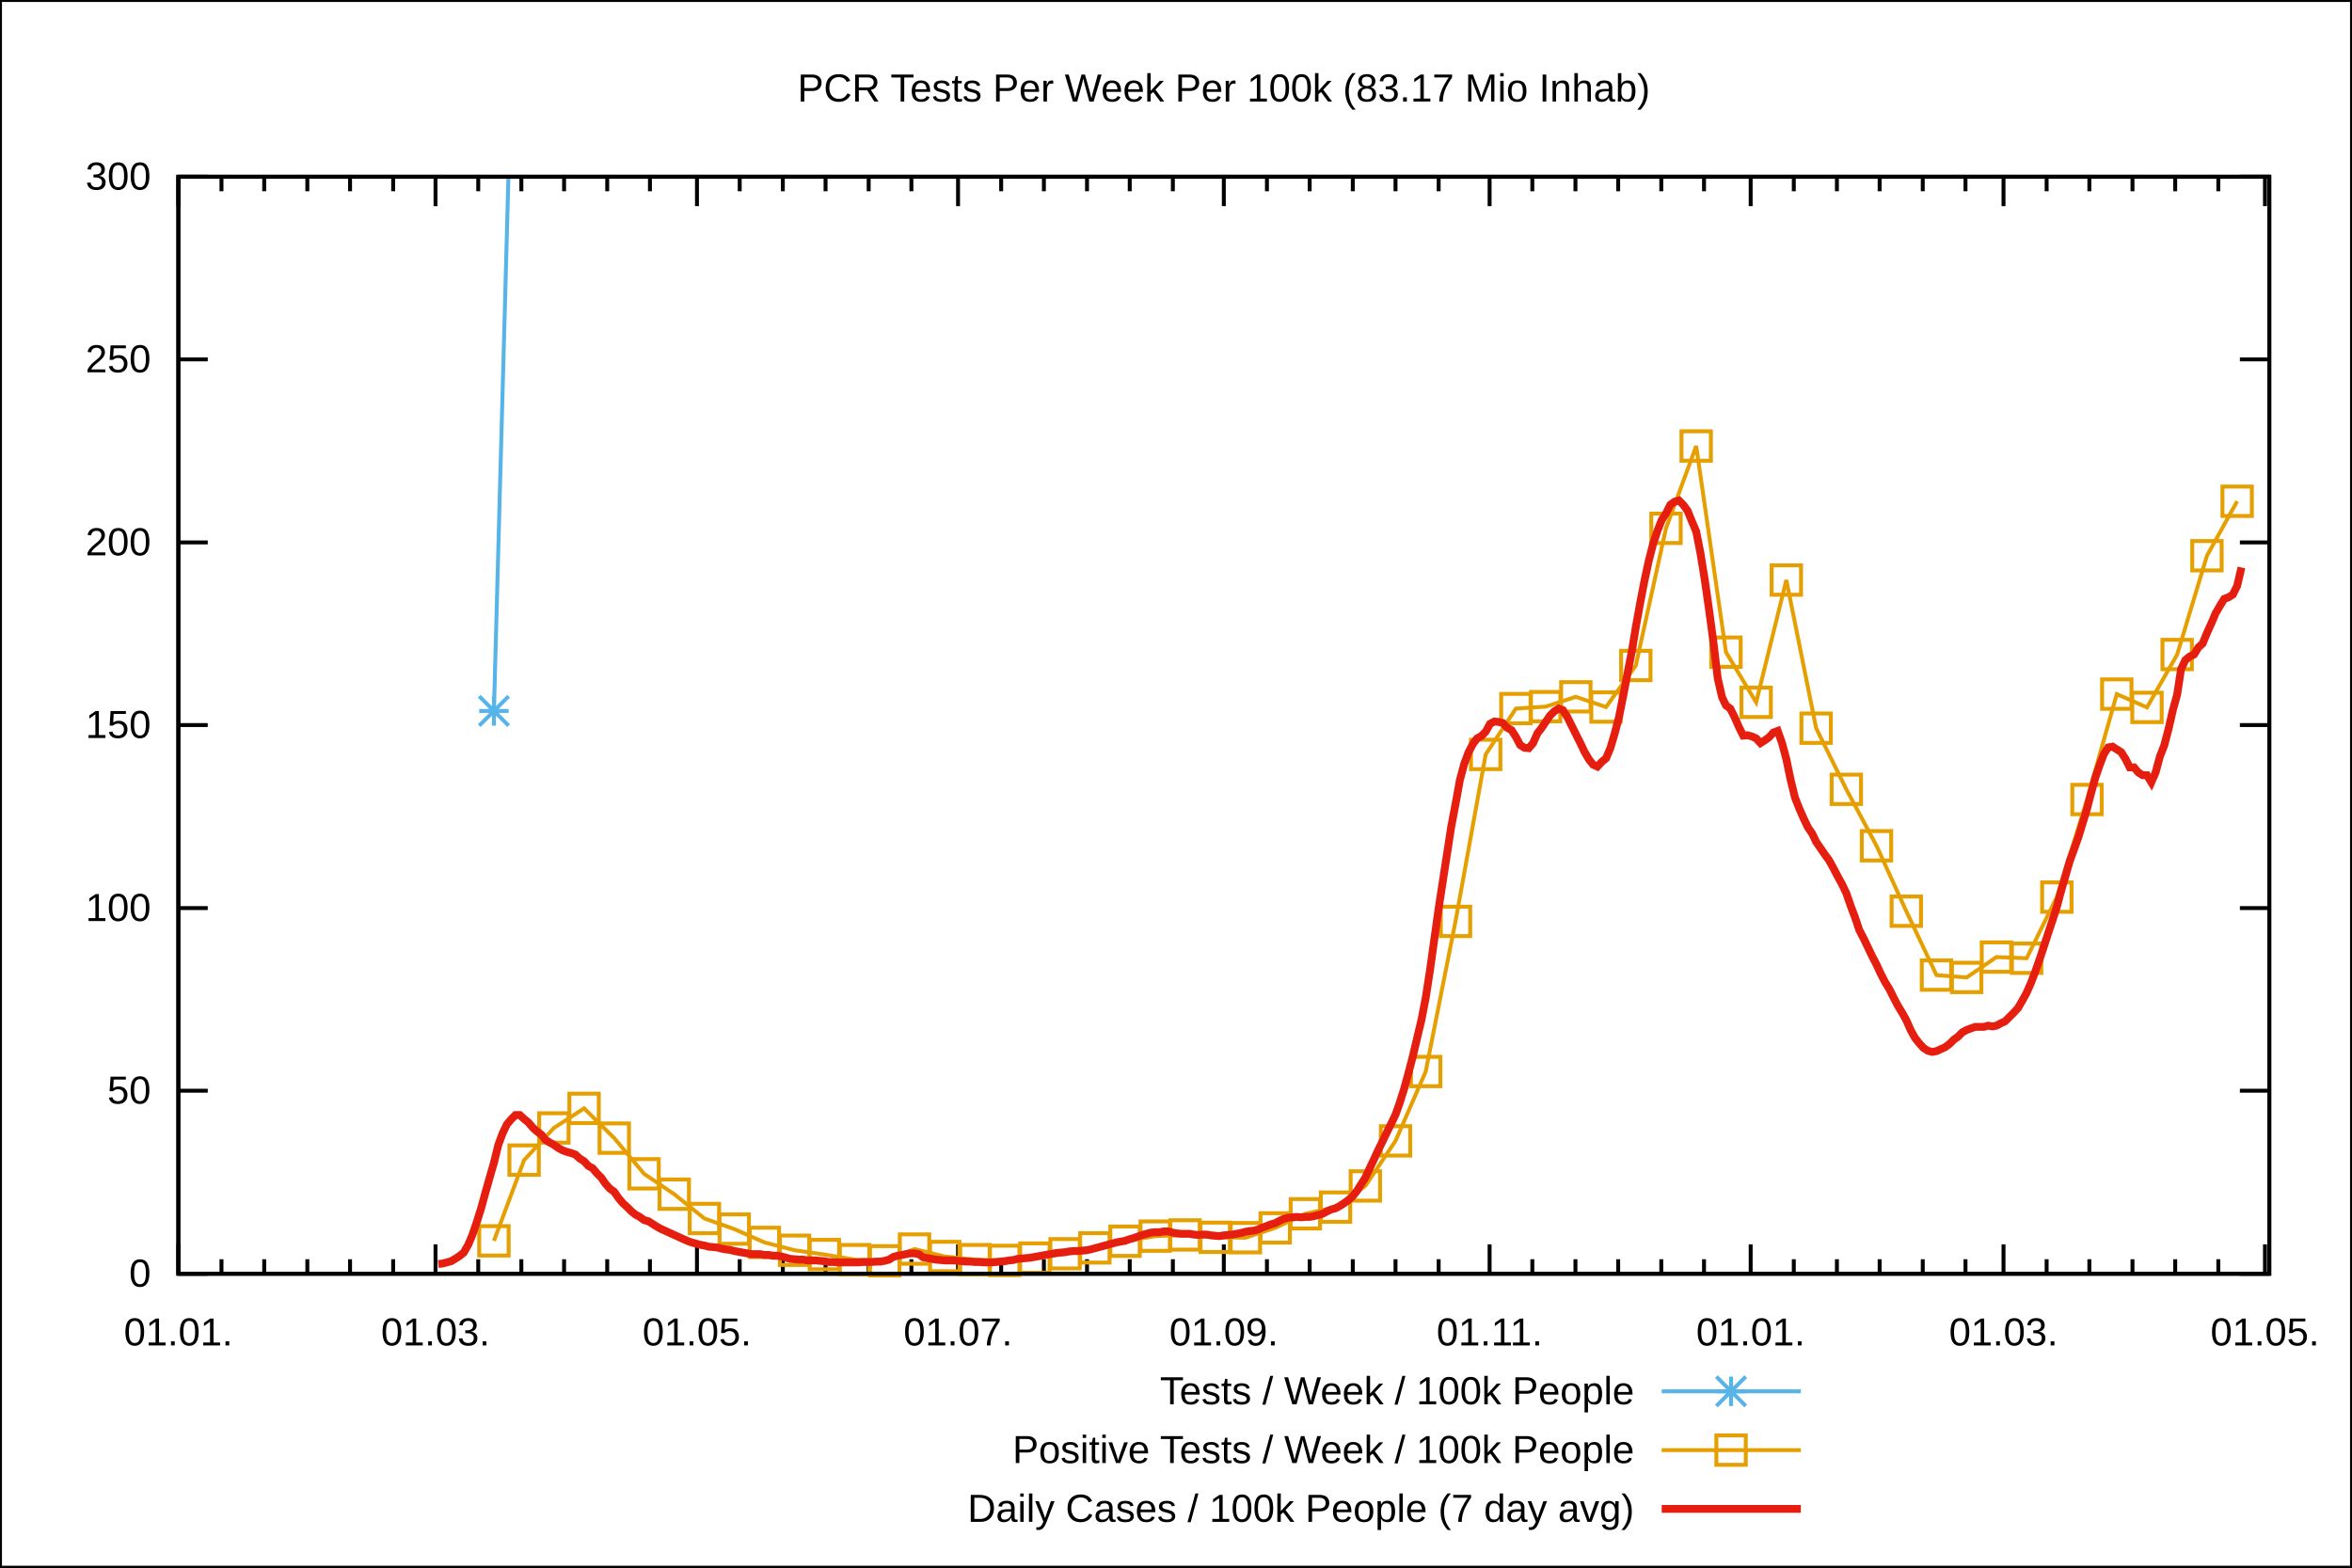
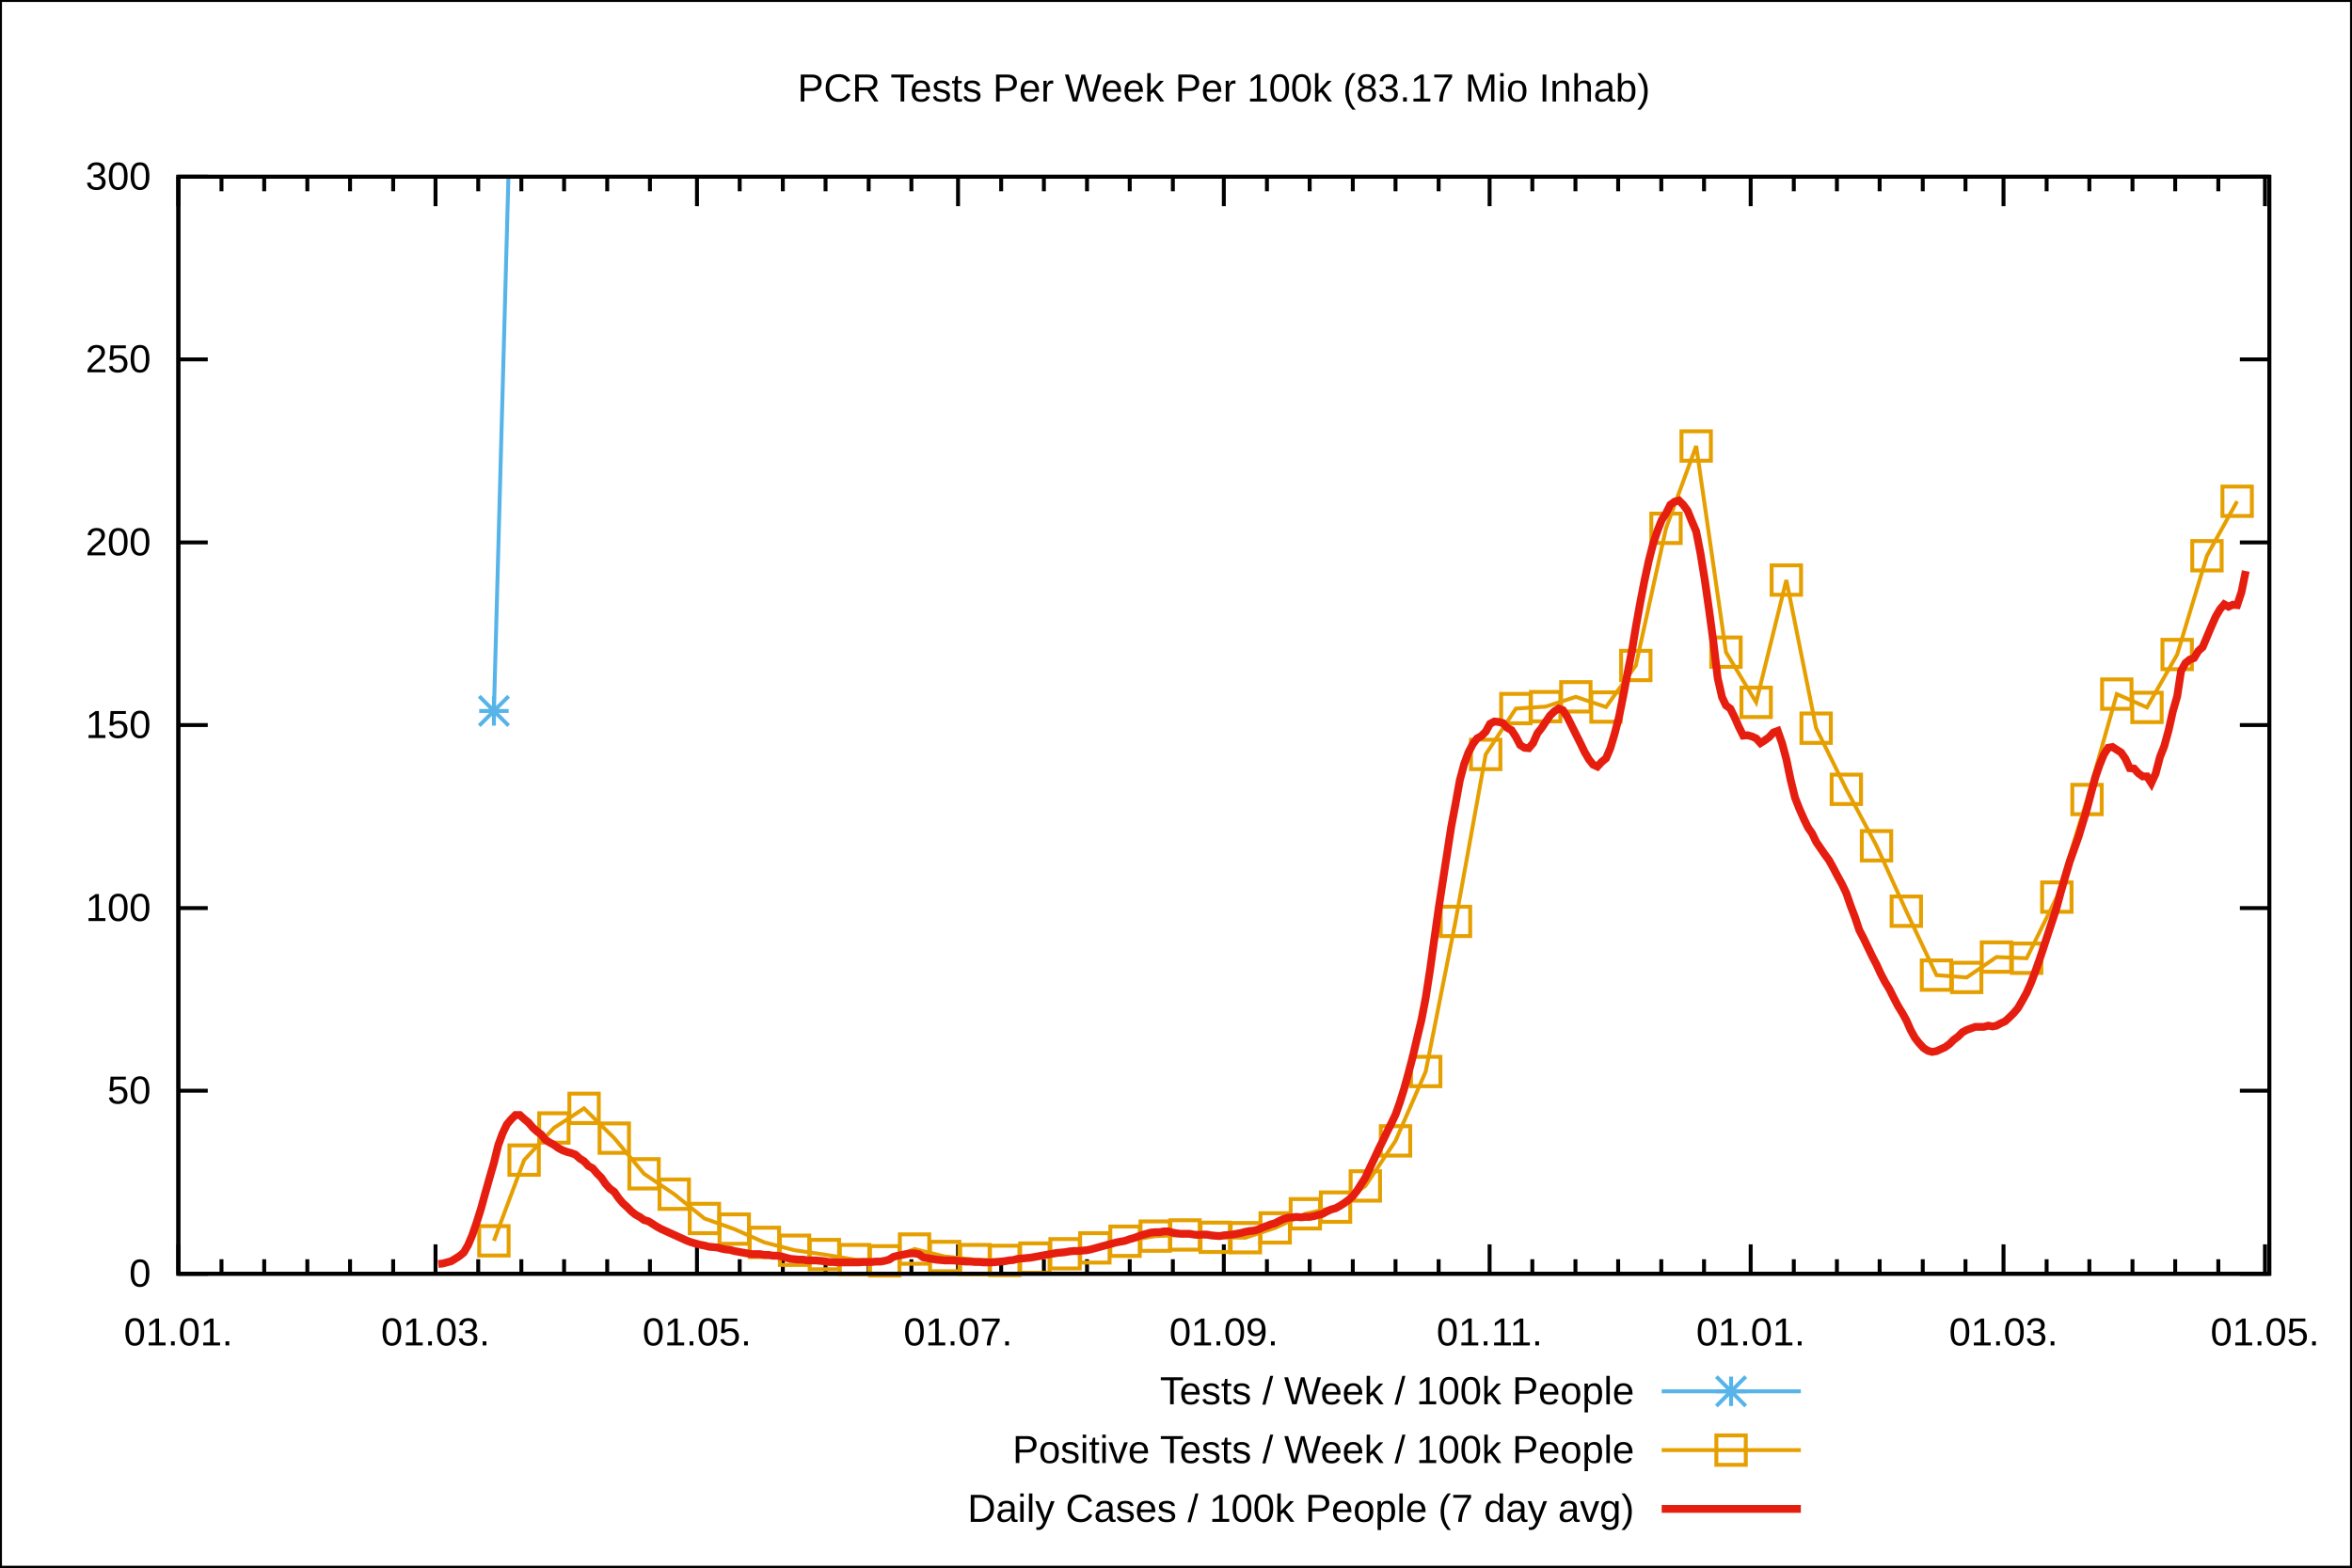
<svg xmlns="http://www.w3.org/2000/svg" xmlns:xlink="http://www.w3.org/1999/xlink" viewBox="0 0 600 400">
  <rect x="0" y="0" width="600" height="400" fill="#ffffff" stroke="black" stroke-width="1" />
  <g id="gnuplot_canvas">
    <defs>
      <circle id="gpDot" r="0.5" stroke-width="0.5" stroke="currentColor" />
      <path id="gpPt0" stroke-width="0.267" stroke="currentColor" d="M-1,0 h2 M0,-1 v2" />
      <path id="gpPt1" stroke-width="0.267" stroke="currentColor" d="M-1,-1 L1,1 M1,-1 L-1,1" />
      <path id="gpPt2" stroke-width="0.267" stroke="currentColor" d="M-1,0 L1,0 M0,-1 L0,1 M-1,-1 L1,1 M-1,1 L1,-1" />
      <rect id="gpPt3" stroke-width="0.267" stroke="currentColor" x="-1" y="-1" width="2" height="2" />
      <rect id="gpPt4" stroke-width="0.267" stroke="currentColor" fill="currentColor" x="-1" y="-1" width="2" height="2" />
      <circle id="gpPt5" stroke-width="0.267" stroke="currentColor" cx="0" cy="0" r="1" />
      <use xlink:href="#gpPt5" id="gpPt6" fill="currentColor" stroke="none" />
      <path id="gpPt7" stroke-width="0.267" stroke="currentColor" d="M0,-1.33 L-1.33,0.67 L1.33,0.67 z" />
      <use xlink:href="#gpPt7" id="gpPt8" fill="currentColor" stroke="none" />
      <use xlink:href="#gpPt7" id="gpPt9" stroke="currentColor" transform="rotate(180)" />
      <use xlink:href="#gpPt9" id="gpPt10" fill="currentColor" stroke="none" />
      <use xlink:href="#gpPt3" id="gpPt11" stroke="currentColor" transform="rotate(45)" />
      <use xlink:href="#gpPt11" id="gpPt12" fill="currentColor" stroke="none" />
      <path id="gpPt13" stroke-width="0.267" stroke="currentColor" d="M0,1.330 L1.265,0.411 L0.782,-1.067 L-0.782,-1.076 L-1.265,0.411 z" />
      <use xlink:href="#gpPt13" id="gpPt14" fill="currentColor" stroke="none" />
      <filter id="textbox" filterUnits="objectBoundingBox" x="0" y="0" height="1" width="1">
        <feFlood flood-color="white" flood-opacity="1" result="bgnd" />
        <feComposite in="SourceGraphic" in2="bgnd" operator="atop" />
      </filter>
      <filter id="greybox" filterUnits="objectBoundingBox" x="0" y="0" height="1" width="1">
        <feFlood flood-color="lightgrey" flood-opacity="1" result="grey" />
        <feComposite in="SourceGraphic" in2="grey" operator="atop" />
      </filter>
    </defs>
    <g fill="none" color="white" stroke="black" stroke-width="1.00" stroke-linecap="butt" stroke-linejoin="miter">
</g>
    <g fill="none" color="black" stroke="currentColor" stroke-width="1.00" stroke-linecap="butt" stroke-linejoin="miter">
      <path stroke="black" d="M45.5,325.0 L53.0,325.0 M578.9,325.0 L571.4,325.0  " />
      <g transform="translate(38.5,328.3)" stroke="none" fill="black" font-family="arial" font-size="10.00" text-anchor="end">
        <text>
          <tspan font-family="arial"> 0</tspan>
        </text>
      </g>
    </g>
    <g fill="none" color="black" stroke="currentColor" stroke-width="1.00" stroke-linecap="butt" stroke-linejoin="miter">
      <path stroke="black" d="M45.5,278.3 L53.0,278.3 M578.9,278.3 L571.4,278.3  " />
      <g transform="translate(38.5,281.6)" stroke="none" fill="black" font-family="arial" font-size="10.00" text-anchor="end">
        <text>
          <tspan font-family="arial"> 50</tspan>
        </text>
      </g>
    </g>
    <g fill="none" color="black" stroke="currentColor" stroke-width="1.00" stroke-linecap="butt" stroke-linejoin="miter">
      <path stroke="black" d="M45.5,231.7 L53.0,231.7 M578.9,231.7 L571.4,231.7  " />
      <g transform="translate(38.5,235.0)" stroke="none" fill="black" font-family="arial" font-size="10.00" text-anchor="end">
        <text>
          <tspan font-family="arial"> 100</tspan>
        </text>
      </g>
    </g>
    <g fill="none" color="black" stroke="currentColor" stroke-width="1.00" stroke-linecap="butt" stroke-linejoin="miter">
      <path stroke="black" d="M45.5,185.0 L53.0,185.0 M578.9,185.0 L571.4,185.0  " />
      <g transform="translate(38.5,188.3)" stroke="none" fill="black" font-family="arial" font-size="10.00" text-anchor="end">
        <text>
          <tspan font-family="arial"> 150</tspan>
        </text>
      </g>
    </g>
    <g fill="none" color="black" stroke="currentColor" stroke-width="1.00" stroke-linecap="butt" stroke-linejoin="miter">
      <path stroke="black" d="M45.5,138.4 L53.0,138.4 M578.9,138.4 L571.4,138.4  " />
      <g transform="translate(38.5,141.7)" stroke="none" fill="black" font-family="arial" font-size="10.00" text-anchor="end">
        <text>
          <tspan font-family="arial"> 200</tspan>
        </text>
      </g>
    </g>
    <g fill="none" color="black" stroke="currentColor" stroke-width="1.00" stroke-linecap="butt" stroke-linejoin="miter">
      <path stroke="black" d="M45.5,91.7 L53.0,91.7 M578.9,91.7 L571.4,91.7  " />
      <g transform="translate(38.5,95.0)" stroke="none" fill="black" font-family="arial" font-size="10.00" text-anchor="end">
        <text>
          <tspan font-family="arial"> 250</tspan>
        </text>
      </g>
    </g>
    <g fill="none" color="black" stroke="currentColor" stroke-width="1.00" stroke-linecap="butt" stroke-linejoin="miter">
      <path stroke="black" d="M45.5,45.1 L53.0,45.1 M578.9,45.1 L571.4,45.1  " />
      <g transform="translate(38.5,48.4)" stroke="none" fill="black" font-family="arial" font-size="10.00" text-anchor="end">
        <text>
          <tspan font-family="arial"> 300</tspan>
        </text>
      </g>
    </g>
    <g fill="none" color="black" stroke="currentColor" stroke-width="1.00" stroke-linecap="butt" stroke-linejoin="miter">
      <path stroke="black" d="M45.5,325.0 L45.5,317.5 M45.5,45.1 L45.5,52.6  " />
      <g transform="translate(45.5,343.3)" stroke="none" fill="black" font-family="arial" font-size="10.00" text-anchor="middle">
        <text>
          <tspan font-family="arial">01.01.</tspan>
        </text>
      </g>
    </g>
    <g fill="none" color="black" stroke="currentColor" stroke-width="1.00" stroke-linecap="butt" stroke-linejoin="miter">
      <path stroke="black" d="M56.5,325.0 L56.5,321.3 M56.5,45.1 L56.5,48.8 M67.4,325.0 L67.4,321.3 M67.4,45.1 L67.4,48.8   M78.4,325.0 L78.4,321.3 M78.4,45.1 L78.4,48.8 M89.3,325.0 L89.3,321.3 M89.3,45.1 L89.3,48.8   M100.3,325.0 L100.3,321.3 M100.3,45.1 L100.3,48.8 M111.1,325.0 L111.1,317.5 M111.1,45.1 L111.1,52.6    " />
      <g transform="translate(111.1,343.3)" stroke="none" fill="black" font-family="arial" font-size="10.00" text-anchor="middle">
        <text>
          <tspan font-family="arial">01.03.</tspan>
        </text>
      </g>
    </g>
    <g fill="none" color="black" stroke="currentColor" stroke-width="1.00" stroke-linecap="butt" stroke-linejoin="miter">
      <path stroke="black" d="M122.0,325.0 L122.0,321.3 M122.0,45.1 L122.0,48.8 M133.0,325.0 L133.0,321.3 M133.0,45.1 L133.0,48.8   M143.9,325.0 L143.9,321.3 M143.9,45.1 L143.9,48.8 M154.9,325.0 L154.9,321.3 M154.9,45.1 L154.9,48.8   M165.8,325.0 L165.8,321.3 M165.8,45.1 L165.8,48.8 M177.8,325.0 L177.8,317.5 M177.8,45.1 L177.8,52.6    " />
      <g transform="translate(177.8,343.3)" stroke="none" fill="black" font-family="arial" font-size="10.00" text-anchor="middle">
        <text>
          <tspan font-family="arial">01.05.</tspan>
        </text>
      </g>
    </g>
    <g fill="none" color="black" stroke="currentColor" stroke-width="1.00" stroke-linecap="butt" stroke-linejoin="miter">
      <path stroke="black" d="M188.7,325.0 L188.7,321.3 M188.7,45.1 L188.7,48.8 M199.7,325.0 L199.7,321.3 M199.7,45.1 L199.7,48.8   M210.6,325.0 L210.6,321.3 M210.6,45.1 L210.6,48.8 M221.6,325.0 L221.6,321.3 M221.6,45.1 L221.6,48.8   M232.5,325.0 L232.5,321.3 M232.5,45.1 L232.5,48.8 M244.4,325.0 L244.4,317.5 M244.4,45.1 L244.4,52.6    " />
      <g transform="translate(244.4,343.3)" stroke="none" fill="black" font-family="arial" font-size="10.00" text-anchor="middle">
        <text>
          <tspan font-family="arial">01.07.</tspan>
        </text>
      </g>
    </g>
    <g fill="none" color="black" stroke="currentColor" stroke-width="1.00" stroke-linecap="butt" stroke-linejoin="miter">
      <path stroke="black" d="M255.4,325.0 L255.4,321.3 M255.4,45.1 L255.4,48.8 M266.3,325.0 L266.3,321.3 M266.3,45.1 L266.3,48.8   M277.3,325.0 L277.3,321.3 M277.3,45.1 L277.3,48.8 M288.2,325.0 L288.2,321.3 M288.2,45.1 L288.2,48.8   M299.2,325.0 L299.2,321.3 M299.2,45.1 L299.2,48.8 M312.2,325.0 L312.2,317.5 M312.2,45.1 L312.2,52.6    " />
      <g transform="translate(312.2,343.3)" stroke="none" fill="black" font-family="arial" font-size="10.00" text-anchor="middle">
        <text>
          <tspan font-family="arial">01.09.</tspan>
        </text>
      </g>
    </g>
    <g fill="none" color="black" stroke="currentColor" stroke-width="1.00" stroke-linecap="butt" stroke-linejoin="miter">
      <path stroke="black" d="M323.2,325.0 L323.2,321.3 M323.2,45.1 L323.2,48.8 M334.1,325.0 L334.1,321.3 M334.1,45.1 L334.1,48.8   M345.1,325.0 L345.1,321.3 M345.1,45.1 L345.1,48.8 M356.0,325.0 L356.0,321.3 M356.0,45.1 L356.0,48.8   M367.0,325.0 L367.0,321.3 M367.0,45.1 L367.0,48.8 M380.0,325.0 L380.0,317.5 M380.0,45.1 L380.0,52.6    " />
      <g transform="translate(380.0,343.3)" stroke="none" fill="black" font-family="arial" font-size="10.00" text-anchor="middle">
        <text>
          <tspan font-family="arial">01.11.</tspan>
        </text>
      </g>
    </g>
    <g fill="none" color="black" stroke="currentColor" stroke-width="1.00" stroke-linecap="butt" stroke-linejoin="miter">
      <path stroke="black" d="M390.9,325.0 L390.9,321.3 M390.9,45.1 L390.9,48.8 M401.9,325.0 L401.9,321.3 M401.9,45.1 L401.9,48.8   M412.8,325.0 L412.8,321.3 M412.8,45.1 L412.8,48.8 M423.8,325.0 L423.8,321.3 M423.8,45.1 L423.8,48.8   M434.7,325.0 L434.7,321.3 M434.7,45.1 L434.7,48.8 M446.6,325.0 L446.6,317.5 M446.6,45.1 L446.6,52.6    " />
      <g transform="translate(446.6,343.3)" stroke="none" fill="black" font-family="arial" font-size="10.00" text-anchor="middle">
        <text>
          <tspan font-family="arial">01.01.</tspan>
        </text>
      </g>
    </g>
    <g fill="none" color="black" stroke="currentColor" stroke-width="1.00" stroke-linecap="butt" stroke-linejoin="miter">
      <path stroke="black" d="M457.6,325.0 L457.6,321.3 M457.6,45.1 L457.6,48.8 M468.6,325.0 L468.6,321.3 M468.6,45.1 L468.6,48.8   M479.5,325.0 L479.5,321.3 M479.5,45.1 L479.5,48.8 M490.5,325.0 L490.5,321.3 M490.5,45.1 L490.5,48.8   M501.4,325.0 L501.4,321.3 M501.4,45.1 L501.4,48.8 M511.1,325.0 L511.1,317.5 M511.1,45.1 L511.1,52.6    " />
      <g transform="translate(511.1,343.3)" stroke="none" fill="black" font-family="arial" font-size="10.00" text-anchor="middle">
        <text>
          <tspan font-family="arial">01.03.</tspan>
        </text>
      </g>
    </g>
    <g fill="none" color="black" stroke="currentColor" stroke-width="1.00" stroke-linecap="butt" stroke-linejoin="miter">
      <path stroke="black" d="M522.1,325.0 L522.1,321.3 M522.1,45.1 L522.1,48.8 M533.0,325.0 L533.0,321.3 M533.0,45.1 L533.0,48.8   M544.0,325.0 L544.0,321.3 M544.0,45.1 L544.0,48.8 M554.9,325.0 L554.9,321.3 M554.9,45.1 L554.9,48.8   M565.9,325.0 L565.9,321.3 M565.9,45.1 L565.9,48.8 M577.8,325.0 L577.8,317.5 M577.8,45.1 L577.8,52.6    " />
      <g transform="translate(577.8,343.3)" stroke="none" fill="black" font-family="arial" font-size="10.00" text-anchor="middle">
        <text>
          <tspan font-family="arial">01.05.</tspan>
        </text>
      </g>
    </g>
    <g fill="none" color="black" stroke="currentColor" stroke-width="1.00" stroke-linecap="butt" stroke-linejoin="miter">
</g>
    <g fill="none" color="black" stroke="currentColor" stroke-width="1.00" stroke-linecap="butt" stroke-linejoin="miter">
      <path stroke="black" d="M45.5,45.1 L45.5,325.0 L578.9,325.0 L578.9,45.1 L45.5,45.1 Z  " />
    </g>
    <g fill="none" color="black" stroke="currentColor" stroke-width="1.00" stroke-linecap="butt" stroke-linejoin="miter">
      <g transform="translate(312.2,25.9)" stroke="none" fill="black" font-family="arial" font-size="10.00" text-anchor="middle">
        <text>
          <tspan font-family="arial">PCR Tests Per Week Per 100k (83.17 Mio Inhab)</tspan>
        </text>
      </g>
    </g>
    <g fill="none" color="black" stroke="currentColor" stroke-width="1.00" stroke-linecap="butt" stroke-linejoin="miter">
</g>
    <g id="array_1_plot_1">
      <g fill="none" color="black" stroke="currentColor" stroke-width="1.00" stroke-linecap="butt" stroke-linejoin="miter">
        <g id="array_1_plot_1_keyentry" visibility="visible">
          <g transform="translate(416.9,358.3)" stroke="none" fill="black" font-family="arial" font-size="10.00" text-anchor="end">
            <text>
              <tspan font-family="arial">Tests / Week / 100k People </tspan>
            </text>
          </g>
        </g>
        <g fill="none" color="black" stroke="currentColor" stroke-width="1.00" stroke-linecap="butt" stroke-linejoin="miter">
          <path stroke="rgb( 86, 180, 233)" d="M423.9,355.0 L459.4,355.0  " />
        </g>
        <path stroke="rgb( 86, 180, 233)" d="M126.0,181.4 L129.7,45.1  " />
        <use xlink:href="#gpPt2" transform="translate(126.0,181.4) scale(3.75)" color="rgb( 86, 180, 233)" />
        <g id="array_1_plot_1_keyentry" visibility="visible">
          <use xlink:href="#gpPt2" transform="translate(441.6,355.0) scale(3.75)" color="rgb( 86, 180, 233)" />
        </g>
      </g>
    </g>
    <g id="array_1_plot_2">
      <g fill="none" color="black" stroke="currentColor" stroke-width="1.00" stroke-linecap="butt" stroke-linejoin="miter">
        <g id="array_1_plot_2_keyentry" visibility="visible">
          <g transform="translate(416.9,373.3)" stroke="none" fill="black" font-family="arial" font-size="10.00" text-anchor="end">
            <text>
              <tspan font-family="arial">Positive Tests / Week / 100k People</tspan>
            </text>
          </g>
        </g>
        <g fill="none" color="black" stroke="currentColor" stroke-width="1.00" stroke-linecap="butt" stroke-linejoin="miter">
          <path stroke="rgb(230, 159,   0)" d="M423.9,370.0 L459.4,370.0  " />
        </g>
        <path stroke="rgb(230, 159,   0)" d="M126.0,316.6 L133.7,296.0 L141.3,287.8 L149.0,282.8 L156.7,290.4 L164.3,299.5 L172.0,304.7 L179.7,310.9   L187.3,313.6 L195.0,317.0 L202.7,319.0 L210.3,320.1 L218.0,321.4 L225.7,321.7 L233.3,318.7 L241.0,320.6   L248.7,321.4 L256.3,321.6 L264.0,321.0 L271.7,319.9 L279.3,318.4 L287.0,316.7 L294.7,315.4 L302.3,315.1   L310.0,315.7 L317.7,315.8 L325.3,313.3 L333.0,309.7 L340.7,308.0 L348.3,302.6 L356.0,291.1 L363.7,273.4   L371.3,235.1 L379.0,192.5 L386.7,180.8 L394.3,180.3 L402.0,177.8 L409.7,180.4 L417.3,169.8 L425.0,134.8   L432.7,113.8 L440.3,166.4 L448.0,179.2 L455.7,148.0 L463.3,185.8 L471.0,201.4 L478.7,215.8 L486.3,232.5   L494.0,248.8 L501.7,249.4 L509.3,244.2 L517.0,244.5 L524.7,228.9 L532.4,204.0 L540.0,177.1 L547.7,180.5   L555.4,167.0 L563.0,141.8 L570.7,127.9  " />
        <use xlink:href="#gpPt3" transform="translate(126.0,316.6) scale(3.75)" color="rgb(230, 159,   0)" />
        <use xlink:href="#gpPt3" transform="translate(133.7,296.0) scale(3.75)" color="rgb(230, 159,   0)" />
        <use xlink:href="#gpPt3" transform="translate(141.3,287.8) scale(3.75)" color="rgb(230, 159,   0)" />
        <use xlink:href="#gpPt3" transform="translate(149.0,282.8) scale(3.75)" color="rgb(230, 159,   0)" />
        <use xlink:href="#gpPt3" transform="translate(156.7,290.4) scale(3.75)" color="rgb(230, 159,   0)" />
        <use xlink:href="#gpPt3" transform="translate(164.3,299.5) scale(3.75)" color="rgb(230, 159,   0)" />
        <use xlink:href="#gpPt3" transform="translate(172.0,304.7) scale(3.75)" color="rgb(230, 159,   0)" />
        <use xlink:href="#gpPt3" transform="translate(179.7,310.9) scale(3.75)" color="rgb(230, 159,   0)" />
        <use xlink:href="#gpPt3" transform="translate(187.3,313.6) scale(3.75)" color="rgb(230, 159,   0)" />
        <use xlink:href="#gpPt3" transform="translate(195.0,317.0) scale(3.75)" color="rgb(230, 159,   0)" />
        <use xlink:href="#gpPt3" transform="translate(202.7,319.0) scale(3.75)" color="rgb(230, 159,   0)" />
        <use xlink:href="#gpPt3" transform="translate(210.3,320.1) scale(3.75)" color="rgb(230, 159,   0)" />
        <use xlink:href="#gpPt3" transform="translate(218.0,321.4) scale(3.75)" color="rgb(230, 159,   0)" />
        <use xlink:href="#gpPt3" transform="translate(225.7,321.7) scale(3.75)" color="rgb(230, 159,   0)" />
        <use xlink:href="#gpPt3" transform="translate(233.3,318.7) scale(3.75)" color="rgb(230, 159,   0)" />
        <use xlink:href="#gpPt3" transform="translate(241.0,320.6) scale(3.75)" color="rgb(230, 159,   0)" />
        <use xlink:href="#gpPt3" transform="translate(248.7,321.4) scale(3.75)" color="rgb(230, 159,   0)" />
        <use xlink:href="#gpPt3" transform="translate(256.3,321.6) scale(3.75)" color="rgb(230, 159,   0)" />
        <use xlink:href="#gpPt3" transform="translate(264.0,321.0) scale(3.75)" color="rgb(230, 159,   0)" />
        <use xlink:href="#gpPt3" transform="translate(271.7,319.9) scale(3.75)" color="rgb(230, 159,   0)" />
        <use xlink:href="#gpPt3" transform="translate(279.3,318.4) scale(3.75)" color="rgb(230, 159,   0)" />
        <use xlink:href="#gpPt3" transform="translate(287.0,316.7) scale(3.75)" color="rgb(230, 159,   0)" />
        <use xlink:href="#gpPt3" transform="translate(294.7,315.4) scale(3.75)" color="rgb(230, 159,   0)" />
        <use xlink:href="#gpPt3" transform="translate(302.3,315.1) scale(3.75)" color="rgb(230, 159,   0)" />
        <use xlink:href="#gpPt3" transform="translate(310.0,315.7) scale(3.75)" color="rgb(230, 159,   0)" />
        <use xlink:href="#gpPt3" transform="translate(317.7,315.8) scale(3.75)" color="rgb(230, 159,   0)" />
        <use xlink:href="#gpPt3" transform="translate(325.3,313.3) scale(3.75)" color="rgb(230, 159,   0)" />
        <use xlink:href="#gpPt3" transform="translate(333.0,309.7) scale(3.75)" color="rgb(230, 159,   0)" />
        <use xlink:href="#gpPt3" transform="translate(340.7,308.0) scale(3.75)" color="rgb(230, 159,   0)" />
        <use xlink:href="#gpPt3" transform="translate(348.3,302.6) scale(3.75)" color="rgb(230, 159,   0)" />
        <use xlink:href="#gpPt3" transform="translate(356.0,291.1) scale(3.75)" color="rgb(230, 159,   0)" />
        <use xlink:href="#gpPt3" transform="translate(363.7,273.4) scale(3.75)" color="rgb(230, 159,   0)" />
        <use xlink:href="#gpPt3" transform="translate(371.3,235.1) scale(3.75)" color="rgb(230, 159,   0)" />
        <use xlink:href="#gpPt3" transform="translate(379.0,192.5) scale(3.75)" color="rgb(230, 159,   0)" />
        <use xlink:href="#gpPt3" transform="translate(386.7,180.8) scale(3.75)" color="rgb(230, 159,   0)" />
        <use xlink:href="#gpPt3" transform="translate(394.3,180.3) scale(3.75)" color="rgb(230, 159,   0)" />
        <use xlink:href="#gpPt3" transform="translate(402.0,177.8) scale(3.75)" color="rgb(230, 159,   0)" />
        <use xlink:href="#gpPt3" transform="translate(409.7,180.4) scale(3.75)" color="rgb(230, 159,   0)" />
        <use xlink:href="#gpPt3" transform="translate(417.3,169.8) scale(3.75)" color="rgb(230, 159,   0)" />
        <use xlink:href="#gpPt3" transform="translate(425.0,134.8) scale(3.75)" color="rgb(230, 159,   0)" />
        <use xlink:href="#gpPt3" transform="translate(432.7,113.8) scale(3.75)" color="rgb(230, 159,   0)" />
        <use xlink:href="#gpPt3" transform="translate(440.3,166.4) scale(3.75)" color="rgb(230, 159,   0)" />
        <use xlink:href="#gpPt3" transform="translate(448.0,179.2) scale(3.75)" color="rgb(230, 159,   0)" />
        <use xlink:href="#gpPt3" transform="translate(455.7,148.0) scale(3.75)" color="rgb(230, 159,   0)" />
        <use xlink:href="#gpPt3" transform="translate(463.3,185.8) scale(3.75)" color="rgb(230, 159,   0)" />
        <use xlink:href="#gpPt3" transform="translate(471.0,201.4) scale(3.75)" color="rgb(230, 159,   0)" />
        <use xlink:href="#gpPt3" transform="translate(478.7,215.8) scale(3.75)" color="rgb(230, 159,   0)" />
        <use xlink:href="#gpPt3" transform="translate(486.3,232.5) scale(3.75)" color="rgb(230, 159,   0)" />
        <use xlink:href="#gpPt3" transform="translate(494.0,248.8) scale(3.75)" color="rgb(230, 159,   0)" />
        <use xlink:href="#gpPt3" transform="translate(501.7,249.4) scale(3.75)" color="rgb(230, 159,   0)" />
        <use xlink:href="#gpPt3" transform="translate(509.3,244.2) scale(3.75)" color="rgb(230, 159,   0)" />
        <use xlink:href="#gpPt3" transform="translate(517.0,244.5) scale(3.75)" color="rgb(230, 159,   0)" />
        <use xlink:href="#gpPt3" transform="translate(524.7,228.9) scale(3.75)" color="rgb(230, 159,   0)" />
        <use xlink:href="#gpPt3" transform="translate(532.4,204.0) scale(3.75)" color="rgb(230, 159,   0)" />
        <use xlink:href="#gpPt3" transform="translate(540.0,177.1) scale(3.75)" color="rgb(230, 159,   0)" />
        <use xlink:href="#gpPt3" transform="translate(547.7,180.5) scale(3.75)" color="rgb(230, 159,   0)" />
        <use xlink:href="#gpPt3" transform="translate(555.4,167.0) scale(3.75)" color="rgb(230, 159,   0)" />
        <use xlink:href="#gpPt3" transform="translate(563.0,141.8) scale(3.75)" color="rgb(230, 159,   0)" />
        <use xlink:href="#gpPt3" transform="translate(570.7,127.9) scale(3.75)" color="rgb(230, 159,   0)" />
        <g id="array_1_plot_2_keyentry" visibility="visible">
          <use xlink:href="#gpPt3" transform="translate(441.6,370.0) scale(3.75)" color="rgb(230, 159,   0)" />
        </g>
      </g>
    </g>
    <g id="array_1_plot_3">
      <g fill="none" color="white" stroke="rgb(230, 159,   0)" stroke-width="2.00" stroke-linecap="butt" stroke-linejoin="miter">
</g>
      <g fill="none" color="black" stroke="currentColor" stroke-width="2.00" stroke-linecap="butt" stroke-linejoin="miter">
        <g id="array_1_plot_3_keyentry" visibility="visible">
          <g transform="translate(416.9,388.3)" stroke="none" fill="black" font-family="arial" font-size="10.00" text-anchor="end">
            <text>
              <tspan font-family="arial">Daily Cases / 100k People (7 day avg)</tspan>
            </text>
          </g>
        </g>
        <g fill="none" color="black" stroke="currentColor" stroke-width="2.00" stroke-linecap="butt" stroke-linejoin="miter">
          <path stroke="rgb(229,  30,  16)" d="M423.9,385.0 L459.4,385.0  " />
        </g>
-         <path stroke="rgb(229,  30,  16)" d="M111.8,322.5 L112.9,322.4 L114.0,322.1 L115.1,321.8 L116.1,321.2 L117.2,320.5 L118.3,319.6 L119.4,317.7   L120.5,315.1 L121.6,311.9 L122.7,308.4 L123.8,304.4 L124.9,300.5 L126.0,296.7 L127.1,292.2 L128.2,289.2   L129.3,286.9 L130.4,285.6 L131.5,284.5 L132.6,284.5 L133.7,285.5 L134.8,286.4 L135.9,287.7 L137.0,288.7   L138.1,289.5 L139.1,290.8 L140.2,291.5 L141.3,292.1 L142.4,292.9 L143.5,293.5 L144.6,293.9 L145.7,294.2   L146.8,294.6 L147.9,295.6 L149.0,296.3 L150.1,297.5 L151.2,298.1 L152.3,299.4 L153.4,300.5 L154.5,302.1   L155.6,303.3 L156.7,304.1 L157.8,305.7 L158.9,307.0 L160.0,308.0 L161.1,309.1 L162.1,309.9 L163.2,310.5   L164.3,311.3 L165.4,311.6 L166.5,312.3 L167.6,313.0 L168.7,313.6 L169.8,314.1 L170.9,314.6 L172.0,315.1   L173.1,315.6 L174.2,316.1 L175.3,316.6 L176.4,317.0 L177.5,317.3 L178.6,317.6 L179.7,317.8 L180.8,318.1   L181.9,318.2 L183.0,318.3 L184.1,318.6 L185.1,318.8 L186.2,318.9 L187.3,319.2 L188.4,319.4 L189.5,319.6   L190.6,319.8 L191.7,320.0 L192.8,320.0 L193.9,320.0 L195.0,320.2 L196.1,320.2 L197.2,320.4 L198.3,320.4   L199.4,320.6 L200.5,320.9 L201.6,321.2 L202.7,321.3 L203.8,321.4 L204.9,321.4 L206.0,321.6 L207.1,321.6   L208.1,321.6 L209.2,321.7 L210.3,321.8 L211.4,322.0 L212.5,322.0 L213.6,322.1 L214.7,322.1 L215.8,322.1   L216.9,322.1 L218.0,322.1 L219.1,322.1 L220.2,322.0 L221.3,322.0 L222.4,322.0 L223.5,321.9 L224.6,321.9   L225.7,321.7 L226.8,321.4 L227.9,320.7 L229.0,320.4 L230.1,320.2 L231.1,320.0 L232.2,319.8 L233.3,319.8   L234.4,320.0 L235.5,320.8 L236.6,321.0 L237.7,321.2 L238.8,321.4 L239.9,321.5 L241.0,321.6 L242.1,321.6   L243.2,321.6 L244.3,321.7 L245.4,321.8 L246.5,321.9 L247.6,321.9 L248.7,322.0 L249.8,322.0 L250.9,322.1   L252.0,322.1 L253.1,322.1 L254.2,322.0 L255.2,321.9 L256.3,321.8 L257.4,321.6 L258.5,321.5 L259.6,321.2   L260.7,321.1 L261.8,321.0 L262.9,320.9 L264.0,320.7 L265.1,320.5 L266.2,320.3 L267.3,320.1 L268.4,319.9   L269.5,319.7 L270.6,319.6 L271.7,319.5 L272.8,319.3 L273.9,319.2 L275.0,319.2 L276.1,319.1 L277.2,319.0   L278.2,318.8 L279.3,318.5 L280.4,318.2 L281.5,317.9 L282.6,317.6 L283.7,317.3 L284.8,317.0 L285.9,316.8   L287.0,316.6 L288.1,316.2 L289.2,315.9 L290.3,315.5 L291.4,315.1 L292.5,314.8 L293.6,314.5 L294.7,314.4   L295.8,314.4 L296.9,314.2 L298.0,314.2 L299.1,314.5 L300.2,314.7 L301.2,314.8 L302.3,314.8 L303.4,314.8   L304.5,315.0 L305.6,315.1 L306.7,315.0 L307.8,315.0 L308.9,315.2 L310.0,315.3 L311.1,315.4 L312.2,315.2   L313.3,315.1 L314.4,315.0 L315.5,314.8 L316.6,314.6 L317.7,314.3 L318.8,314.1 L319.9,314.0 L321.0,313.7   L322.1,313.2 L323.2,312.8 L324.2,312.4 L325.3,312.1 L326.4,311.5 L327.5,311.0 L328.6,310.7 L329.7,310.6   L330.8,310.5 L331.9,310.6 L333.0,310.5 L334.1,310.5 L335.2,310.3 L336.3,310.0 L337.4,309.7 L338.5,309.1   L339.6,308.6 L340.7,308.3 L341.8,307.7 L342.9,307.0 L344.0,306.2 L345.1,305.2 L346.2,303.8 L347.2,302.2   L348.3,300.5 L349.4,298.1 L350.5,295.8 L351.6,293.4 L352.7,291.2 L353.8,288.9 L354.9,286.7 L356.0,284.4   L357.1,281.3 L358.2,277.8 L359.3,273.8 L360.4,269.6 L361.5,264.9 L362.6,260.3 L363.7,254.6 L364.8,247.5   L365.9,239.6 L367.0,231.8 L368.1,224.6 L369.2,217.5 L370.2,211.0 L371.3,205.2 L372.4,199.1 L373.5,195.0   L374.6,192.0 L375.7,189.9 L376.8,188.4 L377.9,187.8 L379.0,186.7 L380.1,184.7 L381.2,184.1 L382.3,184.2   L383.4,184.5 L384.5,185.7 L385.6,186.3 L386.7,188.0 L387.8,190.1 L388.9,190.8 L390.0,190.9 L391.1,189.6   L392.2,187.1 L393.3,185.7 L394.3,184.2 L395.4,182.6 L396.5,181.5 L397.6,180.8 L398.7,181.2 L399.8,182.9   L400.9,185.1 L402.0,187.3 L403.1,189.5 L404.2,191.8 L405.3,193.7 L406.4,195.1 L407.5,195.6 L408.6,194.4   L409.7,193.5 L410.8,190.9 L411.9,187.2 L413.0,183.0 L414.1,177.5 L415.2,171.7 L416.3,166.1 L417.3,160.0   L418.4,153.9 L419.5,148.2 L420.6,143.1 L421.7,138.8 L422.8,135.5 L423.9,132.7 L425.0,131.0 L426.1,128.8   L427.2,128.0 L428.3,127.7 L429.4,128.8 L430.5,130.3 L431.6,133.0 L432.7,135.6 L433.8,141.2 L434.9,148.0   L436.0,155.7 L437.1,163.9 L438.2,173.1 L439.3,177.9 L440.3,180.0 L441.4,180.8 L442.5,183.0 L443.6,185.5   L444.7,187.7 L445.8,187.6 L446.9,187.9 L448.0,188.4 L449.1,189.6 L450.2,188.9 L451.3,188.1 L452.4,186.9   L453.5,186.5 L454.6,189.6 L455.7,193.7 L456.8,199.0 L457.9,203.5 L459.0,206.3 L460.1,208.8 L461.2,211.1   L462.3,212.7 L463.3,214.8 L464.4,216.4 L465.5,218.0 L466.6,219.5 L467.7,221.5 L468.8,223.6 L469.9,225.6   L471.0,227.9 L472.1,231.1 L473.2,234.0 L474.3,237.3 L475.4,239.4 L476.5,241.7 L477.6,244.0 L478.7,246.1   L479.8,248.5 L480.9,250.6 L482.0,252.4 L483.1,254.6 L484.2,256.7 L485.3,258.5 L486.3,260.3 L487.4,262.8   L488.5,264.8 L489.6,266.2 L490.7,267.4 L491.8,268.1 L492.9,268.4 L494.0,268.2 L495.1,267.7 L496.2,267.2   L497.3,266.4 L498.4,265.3 L499.5,264.5 L500.6,263.4 L501.7,262.8 L502.8,262.4 L503.9,262.0 L505.0,262.0   L506.1,262.0 L507.2,261.7 L508.3,261.9 L509.3,261.7 L510.4,261.1 L511.5,260.6 L512.6,259.5 L513.7,258.4   L514.8,257.2 L515.9,255.3 L517.0,253.3 L518.1,250.8 L519.2,247.9 L520.3,244.8 L521.4,241.5 L522.5,238.1   L523.6,234.8 L524.7,231.4 L525.8,227.3 L526.9,223.5 L528.0,219.7 L529.1,216.7 L530.2,213.6 L531.3,210.0   L532.4,206.4 L533.4,202.5 L534.5,198.5 L535.6,195.3 L536.7,192.4 L537.8,190.7 L538.9,190.5 L540.0,191.2   L541.1,191.9 L542.2,193.6 L543.3,195.8 L544.4,195.8 L545.5,197.1 L546.6,197.8 L547.7,197.8 L548.8,199.6   L549.9,197.1 L551.0,193.0 L552.1,190.2 L553.2,186.0 L554.3,181.2 L555.4,177.2 L556.4,170.7 L557.5,168.4   L558.6,167.5 L559.7,167.0 L560.8,165.2 L561.9,164.2 L563.0,161.5 L564.1,159.1 L565.2,156.5 L566.3,154.6   L567.4,152.8 L568.5,152.4 L569.6,151.7 L570.7,149.5 L571.8,144.8  " />
+         <path stroke="rgb(229,  30,  16)" d="M111.8,322.5 L112.9,322.4 L114.0,322.1 L115.1,321.8 L116.1,321.2 L117.2,320.5 L118.3,319.6 L119.4,317.7   L120.5,315.1 L121.6,311.9 L122.7,308.4 L123.8,304.4 L124.9,300.5 L126.0,296.7 L127.1,292.2 L128.2,289.2   L129.3,286.9 L130.4,285.6 L131.5,284.5 L132.6,284.5 L133.7,285.5 L134.8,286.4 L135.9,287.7 L137.0,288.7   L138.1,289.5 L139.1,290.8 L140.2,291.5 L141.3,292.1 L142.4,292.9 L143.5,293.5 L144.6,293.9 L145.7,294.2   L146.8,294.6 L147.9,295.6 L149.0,296.3 L150.1,297.5 L151.2,298.1 L152.3,299.4 L153.4,300.5 L154.5,302.1   L155.6,303.3 L156.7,304.1 L157.8,305.7 L158.9,307.0 L160.0,308.0 L161.1,309.1 L162.1,309.9 L163.2,310.5   L164.3,311.3 L165.4,311.6 L166.5,312.3 L167.6,313.0 L168.7,313.6 L169.8,314.1 L170.9,314.6 L172.0,315.1   L173.1,315.6 L174.2,316.1 L175.3,316.6 L176.4,317.0 L177.5,317.3 L178.6,317.6 L179.7,317.8 L180.8,318.1   L181.9,318.2 L183.0,318.3 L184.1,318.6 L185.1,318.8 L186.2,318.9 L187.3,319.2 L188.4,319.4 L189.5,319.6   L190.6,319.8 L191.7,320.0 L192.8,320.0 L193.9,320.0 L195.0,320.2 L196.1,320.2 L197.2,320.4 L198.3,320.4   L199.4,320.6 L200.5,320.9 L201.6,321.2 L202.7,321.3 L203.8,321.4 L204.9,321.4 L206.0,321.6 L207.1,321.6   L208.1,321.6 L209.2,321.7 L210.3,321.8 L211.4,322.0 L212.5,322.0 L213.6,322.1 L214.7,322.1 L215.8,322.1   L216.9,322.1 L218.0,322.1 L219.1,322.1 L220.2,322.0 L221.3,322.0 L222.4,322.0 L223.5,321.9 L224.6,321.9   L225.7,321.7 L226.8,321.4 L227.9,320.7 L229.0,320.4 L230.1,320.2 L231.1,320.0 L232.2,319.8 L233.3,319.8   L234.4,320.0 L235.5,320.8 L236.6,321.0 L237.7,321.2 L238.8,321.4 L239.9,321.5 L241.0,321.6 L242.1,321.6   L243.2,321.6 L244.3,321.7 L245.4,321.8 L246.5,321.9 L247.6,321.9 L248.7,322.0 L249.8,322.0 L250.9,322.1   L252.0,322.1 L253.1,322.1 L254.2,322.0 L255.2,321.9 L256.3,321.8 L257.4,321.6 L258.5,321.5 L259.6,321.2   L260.7,321.1 L261.8,321.0 L262.9,320.9 L264.0,320.7 L265.1,320.5 L266.2,320.3 L267.3,320.1 L268.4,319.9   L269.5,319.7 L270.6,319.6 L271.7,319.5 L272.8,319.3 L273.9,319.2 L275.0,319.2 L276.1,319.1 L277.2,319.0   L278.2,318.8 L279.3,318.5 L280.4,318.2 L281.5,317.9 L282.6,317.6 L283.7,317.3 L284.8,317.0 L285.9,316.8   L287.0,316.6 L288.1,316.2 L289.2,315.9 L290.3,315.5 L291.4,315.1 L292.5,314.8 L293.6,314.5 L294.7,314.4   L295.8,314.4 L296.9,314.2 L298.0,314.2 L299.1,314.5 L300.2,314.7 L301.2,314.8 L302.3,314.8 L303.4,314.8   L304.5,315.0 L305.6,315.1 L306.7,315.0 L307.8,315.0 L308.9,315.2 L310.0,315.3 L311.1,315.4 L312.2,315.2   L313.3,315.1 L314.4,315.0 L315.5,314.8 L316.6,314.6 L317.7,314.3 L318.8,314.1 L319.9,314.0 L321.0,313.7   L322.1,313.2 L323.2,312.8 L324.2,312.4 L325.3,312.1 L326.4,311.5 L327.5,311.0 L328.6,310.7 L329.7,310.6   L330.8,310.5 L331.9,310.6 L333.0,310.5 L334.1,310.5 L335.2,310.3 L336.3,310.0 L337.4,309.7 L338.5,309.1   L339.6,308.6 L340.7,308.3 L341.8,307.7 L342.9,307.0 L344.0,306.2 L345.1,305.2 L346.2,303.8 L347.2,302.2   L348.3,300.5 L349.4,298.1 L350.5,295.8 L351.6,293.4 L352.7,291.2 L353.8,288.9 L354.9,286.7 L356.0,284.4   L357.1,281.3 L358.2,277.8 L359.3,273.8 L360.4,269.6 L361.5,264.9 L362.6,260.3 L363.7,254.6 L364.8,247.5   L365.9,239.6 L367.0,231.8 L368.1,224.6 L369.2,217.5 L370.2,211.0 L371.3,205.2 L372.4,199.1 L373.5,195.0   L374.6,192.0 L375.7,189.9 L376.8,188.4 L377.9,187.8 L379.0,186.7 L380.1,184.7 L381.2,184.1 L382.3,184.2   L383.4,184.5 L384.5,185.7 L385.6,186.3 L386.7,188.0 L387.8,190.1 L388.9,190.8 L390.0,190.9 L391.1,189.6   L392.2,187.1 L393.3,185.7 L394.3,184.2 L395.4,182.6 L396.5,181.5 L397.6,180.8 L398.7,181.2 L399.8,182.9   L400.9,185.1 L402.0,187.3 L403.1,189.5 L404.2,191.8 L405.3,193.7 L406.4,195.1 L407.5,195.6 L408.6,194.4   L409.7,193.5 L410.8,190.9 L411.9,187.2 L413.0,183.0 L414.1,177.5 L415.2,171.7 L416.3,166.1 L417.3,160.0   L418.4,153.9 L419.5,148.2 L420.6,143.1 L421.7,138.8 L422.8,135.5 L423.9,132.7 L425.0,131.0 L426.1,128.8   L427.2,128.0 L428.3,127.7 L429.4,128.8 L430.5,130.3 L431.6,133.0 L432.7,135.6 L433.8,141.2 L434.9,148.0   L436.0,155.7 L437.1,163.9 L438.2,173.1 L439.3,177.9 L440.3,180.0 L441.4,180.8 L442.5,183.0 L443.6,185.5   L444.7,187.7 L445.8,187.6 L446.9,187.9 L448.0,188.4 L449.1,189.6 L450.2,188.9 L451.3,188.1 L452.4,186.9   L453.5,186.5 L454.6,189.6 L455.7,193.7 L456.8,199.0 L457.9,203.5 L459.0,206.3 L460.1,208.8 L461.2,211.1   L462.3,212.7 L463.3,214.8 L464.4,216.4 L465.5,218.0 L466.6,219.5 L467.7,221.5 L468.8,223.6 L469.9,225.6   L471.0,227.9 L472.1,231.1 L473.2,234.0 L474.3,237.3 L475.4,239.4 L476.5,241.7 L477.6,244.0 L478.7,246.1   L479.8,248.5 L480.9,250.6 L482.0,252.4 L483.1,254.6 L484.2,256.7 L485.3,258.5 L486.3,260.3 L487.4,262.8   L488.5,264.8 L489.6,266.2 L490.7,267.4 L491.8,268.1 L492.9,268.4 L494.0,268.2 L495.1,267.7 L496.2,267.2   L497.3,266.4 L498.4,265.3 L499.5,264.5 L500.6,263.4 L501.7,262.8 L502.8,262.4 L503.9,262.0 L505.0,262.0   L506.1,262.0 L507.2,261.7 L508.3,261.9 L509.3,261.7 L510.4,261.1 L511.5,260.6 L512.6,259.6 L513.7,258.5   L514.8,257.2 L515.9,255.3 L517.0,253.3 L518.1,250.8 L519.2,247.9 L520.3,244.8 L521.4,241.5 L522.5,238.1   L523.6,234.8 L524.7,231.4 L525.8,227.3 L526.9,223.5 L528.0,219.8 L529.1,216.7 L530.2,213.6 L531.3,210.0   L532.4,206.4 L533.4,202.5 L534.5,198.4 L535.6,195.2 L536.7,192.5 L537.8,190.8 L538.9,190.6 L540.0,191.3   L541.1,192.0 L542.2,193.6 L543.3,196.0 L544.4,196.1 L545.5,197.3 L546.6,198.1 L547.7,198.1 L548.8,199.8   L549.9,197.4 L551.0,193.2 L552.1,190.4 L553.2,186.4 L554.3,181.5 L555.4,177.7 L556.4,171.2 L557.5,169.2   L558.6,168.3 L559.7,167.9 L560.8,166.1 L561.9,165.1 L563.0,162.5 L564.1,159.9 L565.2,157.4 L566.3,155.5   L567.4,154.2 L568.5,154.8 L569.6,154.3 L570.7,154.4 L571.8,151.1 L572.9,145.7  " />
      </g>
    </g>
    <g fill="none" color="black" stroke="currentColor" stroke-width="2.00" stroke-linecap="butt" stroke-linejoin="miter">
</g>
    <g fill="none" color="black" stroke="black" stroke-width="1.00" stroke-linecap="butt" stroke-linejoin="miter">
</g>
    <g fill="none" color="black" stroke="currentColor" stroke-width="1.00" stroke-linecap="butt" stroke-linejoin="miter">
      <path stroke="black" d="M45.5,45.1 L45.5,325.0 L578.9,325.0 L578.9,45.1 L45.5,45.1 Z  " />
    </g>
    <g fill="none" color="black" stroke="currentColor" stroke-width="1.00" stroke-linecap="butt" stroke-linejoin="miter">
</g>
  </g>
  <text id="coord_text" text-anchor="start" pointer-events="none" font-size="12" font-family="Arial" visibility="hidden"> </text>
  <rect id="hypertextbox" class="hypertextbox" pointer-events="none" fill="white" stroke="black" opacity="0.8" height="16" visibility="hidden" />
  <text id="hypertext" class="hypertext" pointer-events="none" font-size="12" font-family="Arial" visibility="hidden"> </text>
  <image id="hyperimage" class="hyperimage" pointer-events="none" fill="white" stroke="black" opacity="0.8" height="200" width="300" visibility="hidden" />
</svg>
